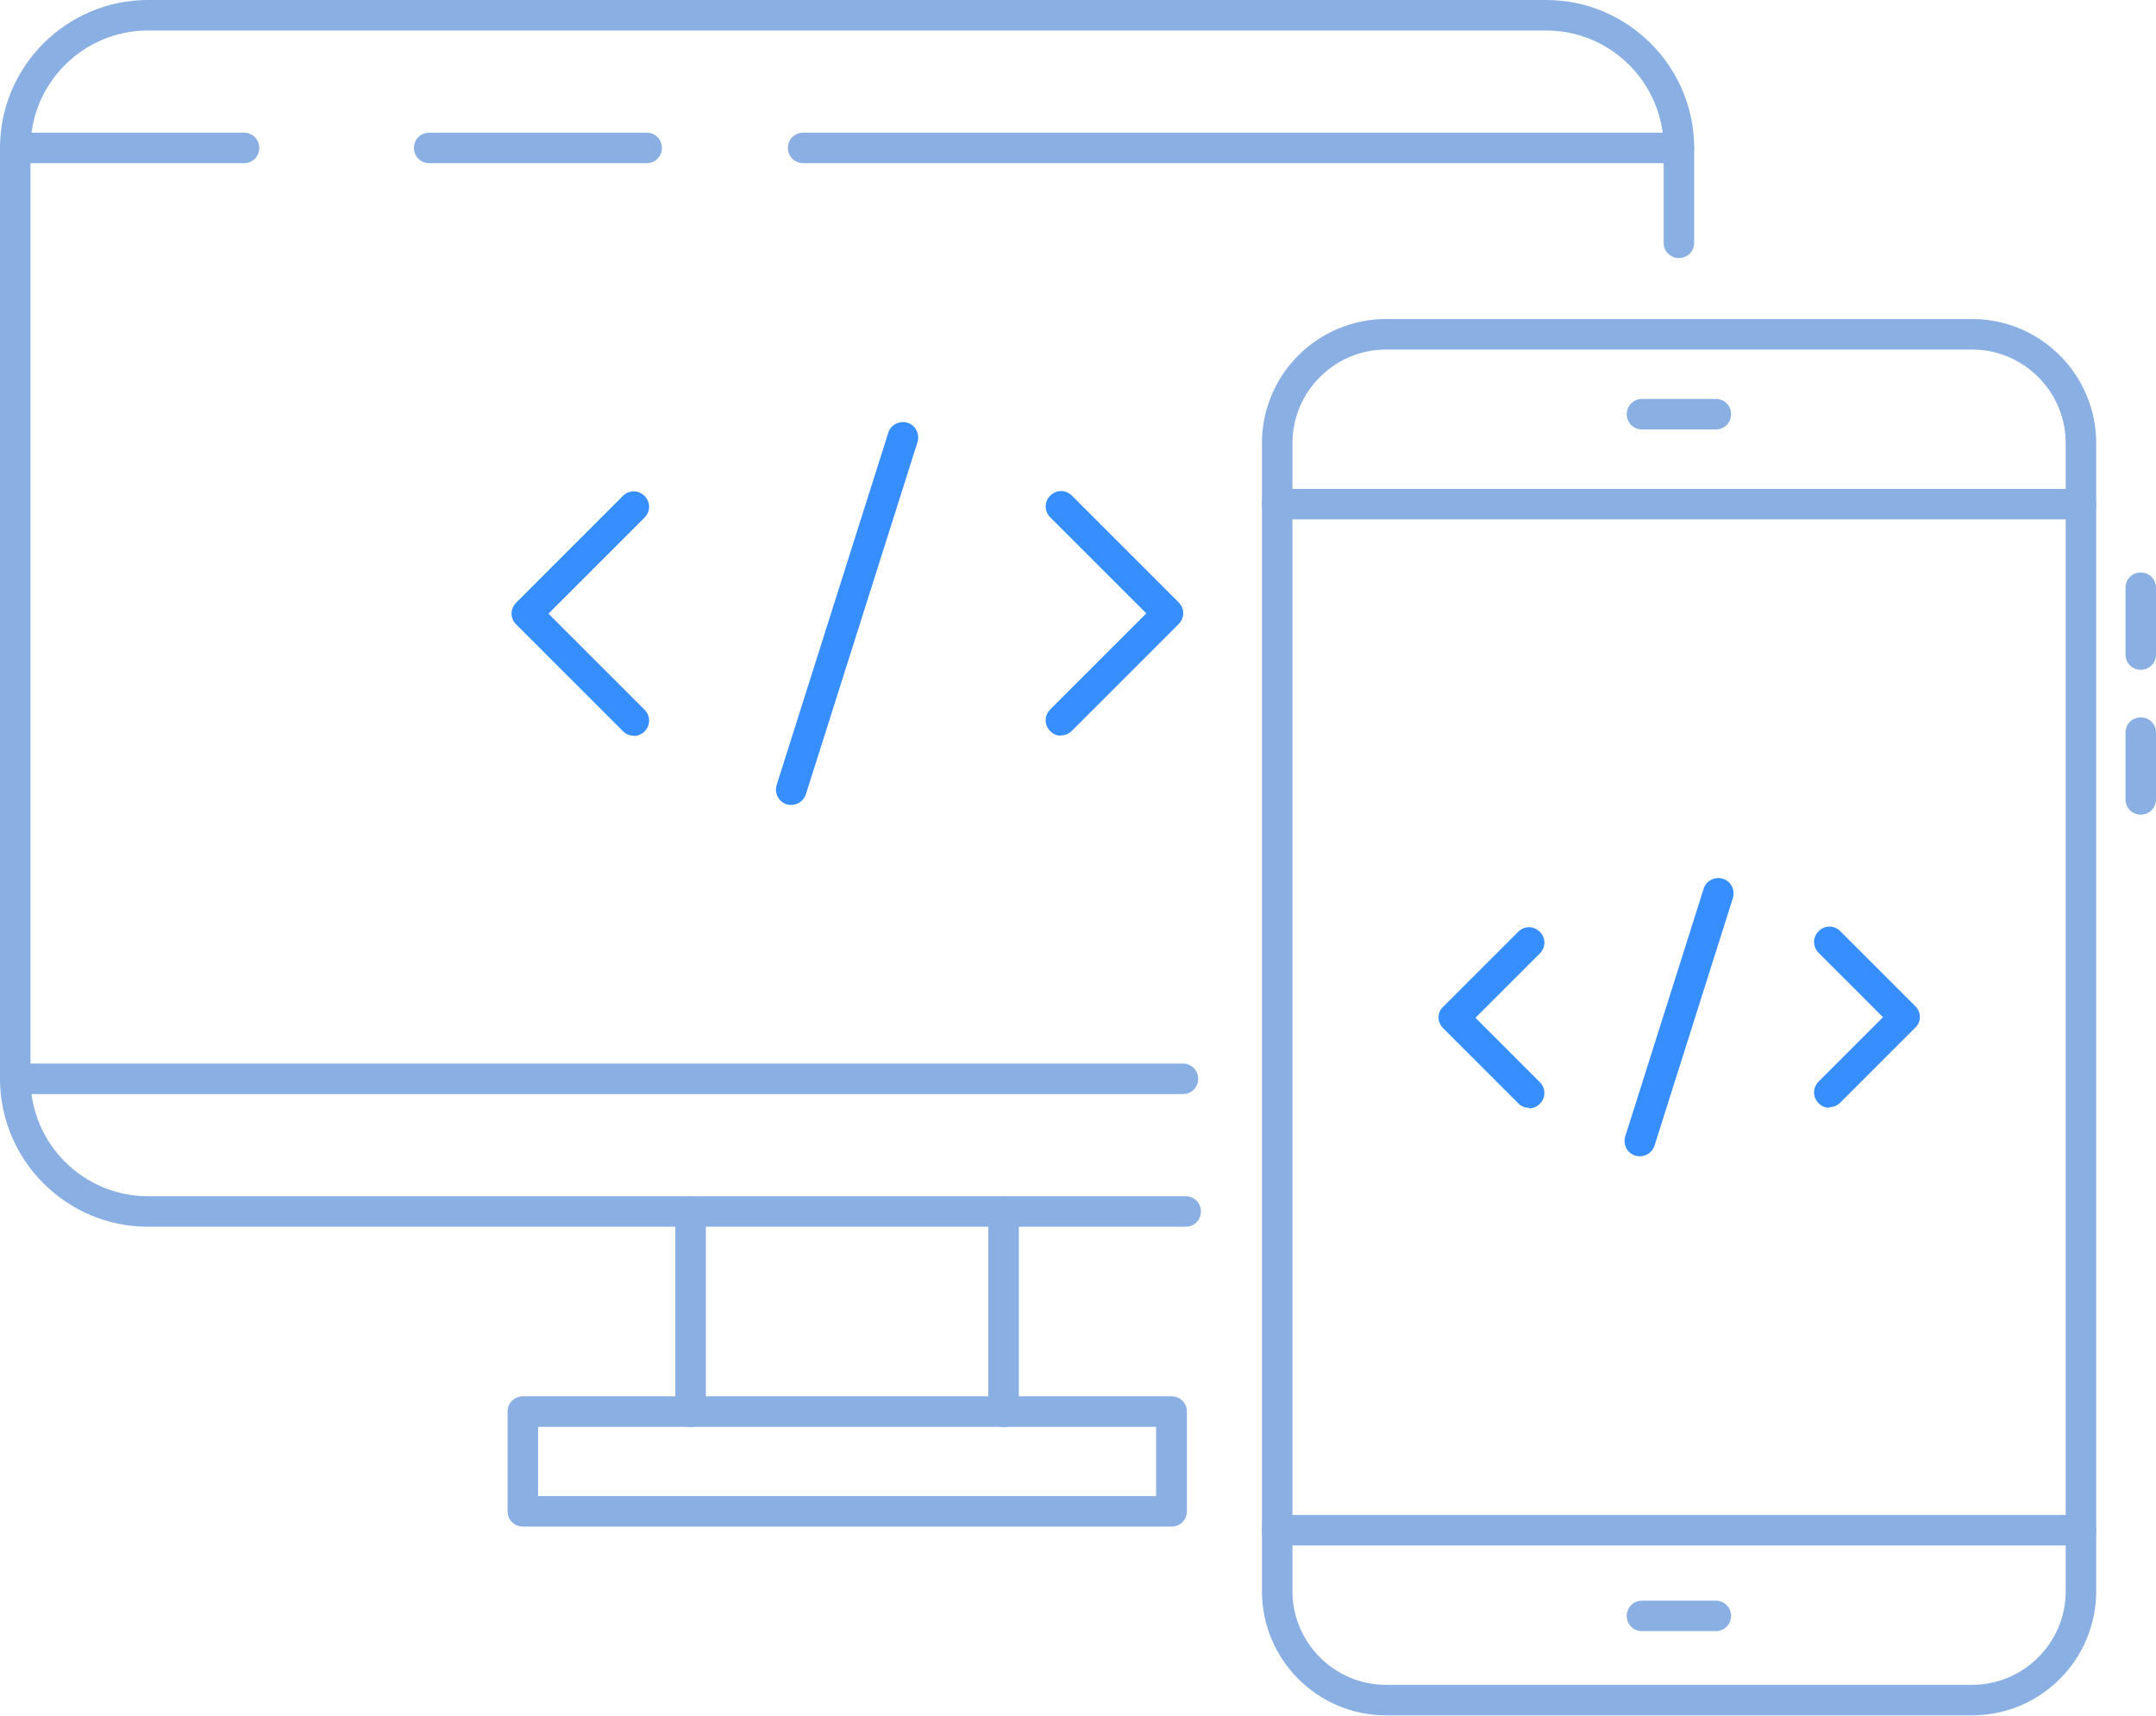
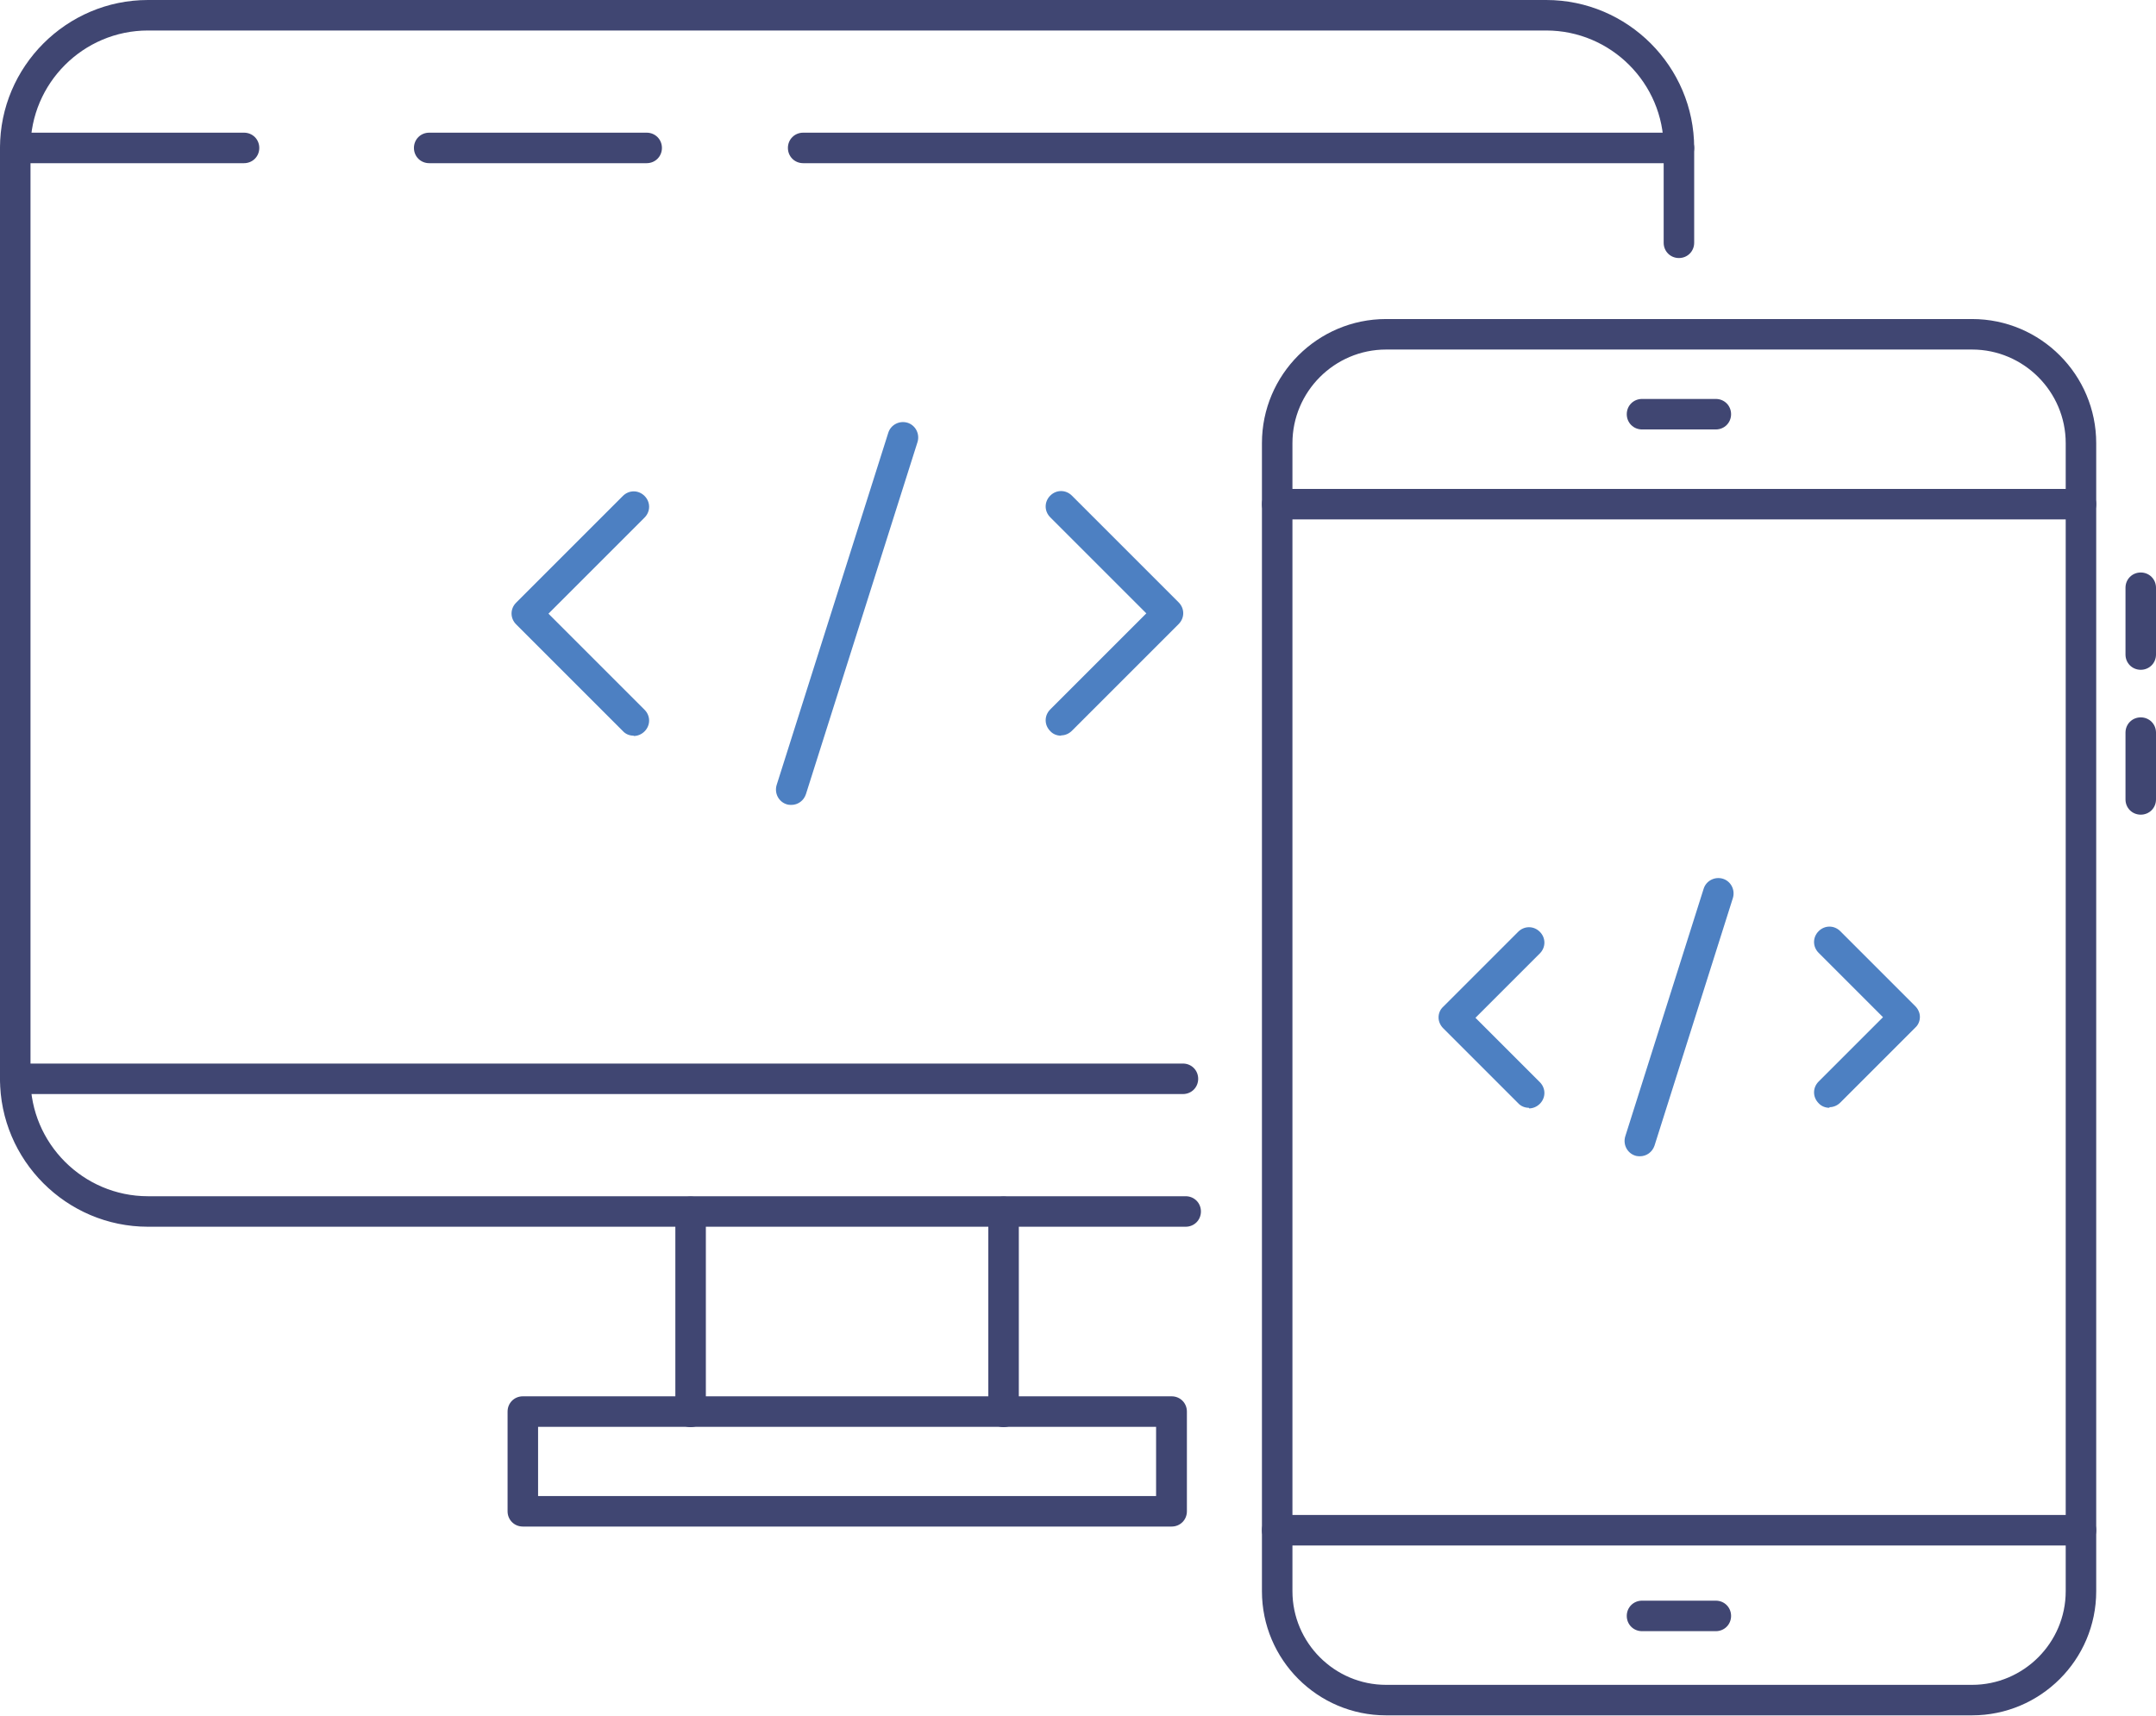
<svg xmlns="http://www.w3.org/2000/svg" id="uuid-fcf9815a-da40-40dd-86cb-aed9435e9f9f" viewBox="0 0 70.68 56.24">
  <defs>
-     <style>.uuid-4213b60c-7c6a-479f-87fd-f5b967e810cd{fill:#378eff;}.uuid-e76b3096-14ac-4870-946d-cf8b68abcea7{fill:#8ab0e3;}</style>
+     <style>.uuid-4213b60c-7c6a-479f-87fd-f5b967e810cd{fill:#4d80c2;}.uuid-e76b3096-14ac-4870-946d-cf8b68abcea7{fill: #404672;}</style>
  </defs>
  <path class="uuid-e76b3096-14ac-4870-946d-cf8b68abcea7" d="M38.87,40.22H4.85c-2.67,0-4.85-2.18-4.85-4.85V4.85C0,2.18,2.18,0,4.85,0H50.69c2.67,0,4.85,2.18,4.85,4.85v3.11c0,.28-.22,.5-.5,.5s-.5-.22-.5-.5v-3.11c0-2.12-1.73-3.85-3.85-3.85H4.85c-2.12,0-3.85,1.73-3.85,3.85v30.52c0,2.12,1.73,3.85,3.85,3.85H38.87c.28,0,.5,.22,.5,.5s-.22,.5-.5,.5Z" />
  <path class="uuid-e76b3096-14ac-4870-946d-cf8b68abcea7" d="M64.65,56.24h-19.21c-2.25,0-4.07-1.83-4.07-4.07V14.53c0-2.25,1.83-4.07,4.07-4.07h19.21c2.25,0,4.07,1.83,4.07,4.07V52.17c0,2.25-1.83,4.07-4.07,4.07ZM45.44,11.46c-1.69,0-3.07,1.38-3.07,3.07V52.17c0,1.69,1.38,3.07,3.07,3.07h19.21c1.69,0,3.07-1.38,3.07-3.07V14.53c0-1.69-1.38-3.07-3.07-3.07h-19.21Z" />
  <path class="uuid-e76b3096-14ac-4870-946d-cf8b68abcea7" d="M38.78,35.87H.5c-.28,0-.5-.22-.5-.5s.22-.5,.5-.5H38.78c.28,0,.5,.22,.5,.5s-.22,.5-.5,.5Z" />
  <path class="uuid-e76b3096-14ac-4870-946d-cf8b68abcea7" d="M8.01,5.35H.51C.24,5.35,.01,5.13,.01,4.85s.22-.5,.5-.5h7.49c.28,0,.5,.22,.5,.5s-.22,.5-.5,.5Z" />
  <path class="uuid-e76b3096-14ac-4870-946d-cf8b68abcea7" d="M21.2,5.35h-7.13c-.28,0-.5-.22-.5-.5s.22-.5,.5-.5h7.13c.28,0,.5,.22,.5,.5s-.22,.5-.5,.5Z" />
  <path class="uuid-e76b3096-14ac-4870-946d-cf8b68abcea7" d="M55.04,5.35H26.33c-.28,0-.5-.22-.5-.5s.22-.5,.5-.5h28.71c.28,0,.5,.22,.5,.5s-.22,.5-.5,.5Z" />
  <g>
    <path class="uuid-e76b3096-14ac-4870-946d-cf8b68abcea7" d="M22.64,46.79c-.28,0-.5-.22-.5-.5v-6.56c0-.28,.22-.5,.5-.5s.5,.22,.5,.5v6.56c0,.28-.22,.5-.5,.5Z" />
    <path class="uuid-e76b3096-14ac-4870-946d-cf8b68abcea7" d="M32.9,46.79c-.28,0-.5-.22-.5-.5v-6.56c0-.28,.22-.5,.5-.5s.5,.22,.5,.5v6.56c0,.28-.22,.5-.5,.5Z" />
  </g>
  <path class="uuid-e76b3096-14ac-4870-946d-cf8b68abcea7" d="M38.4,50.05H17.14c-.28,0-.5-.22-.5-.5v-3.27c0-.28,.22-.5,.5-.5h21.27c.28,0,.5,.22,.5,.5v3.27c0,.28-.22,.5-.5,.5Zm-20.77-1h20.27v-2.27H17.64v2.27Z" />
  <path class="uuid-e76b3096-14ac-4870-946d-cf8b68abcea7" d="M68.22,50.67h-26.35c-.28,0-.5-.22-.5-.5s.22-.5,.5-.5h26.35c.28,0,.5,.22,.5,.5s-.22,.5-.5,.5Z" />
  <path class="uuid-e76b3096-14ac-4870-946d-cf8b68abcea7" d="M68.22,17.03h-26.35c-.28,0-.5-.22-.5-.5s.22-.5,.5-.5h26.35c.28,0,.5,.22,.5,.5s-.22,.5-.5,.5Z" />
  <path class="uuid-e76b3096-14ac-4870-946d-cf8b68abcea7" d="M56.25,14.08h-2.42c-.28,0-.5-.22-.5-.5s.22-.5,.5-.5h2.42c.28,0,.5,.22,.5,.5s-.22,.5-.5,.5Z" />
  <path class="uuid-e76b3096-14ac-4870-946d-cf8b68abcea7" d="M56.25,53.48h-2.42c-.28,0-.5-.22-.5-.5s.22-.5,.5-.5h2.42c.28,0,.5,.22,.5,.5s-.22,.5-.5,.5Z" />
  <g>
    <path class="uuid-e76b3096-14ac-4870-946d-cf8b68abcea7" d="M70.18,21.96c-.28,0-.5-.22-.5-.5v-2.19c0-.28,.22-.5,.5-.5s.5,.22,.5,.5v2.19c0,.28-.22,.5-.5,.5Z" />
    <path class="uuid-e76b3096-14ac-4870-946d-cf8b68abcea7" d="M70.18,26.71c-.28,0-.5-.22-.5-.5v-2.19c0-.28,.22-.5,.5-.5s.5,.22,.5,.5v2.19c0,.28-.22,.5-.5,.5Z" />
  </g>
  <g>
    <path class="uuid-4213b60c-7c6a-479f-87fd-f5b967e810cd" d="M25.94,26.39s-.1,0-.15-.02c-.26-.08-.41-.36-.33-.63l3.66-11.55c.08-.26,.36-.41,.63-.33,.26,.08,.41,.36,.33,.63l-3.66,11.55c-.07,.21-.26,.35-.48,.35Z" />
    <g>
      <path class="uuid-4213b60c-7c6a-479f-87fd-f5b967e810cd" d="M20.77,24.12c-.13,0-.26-.05-.35-.15l-3.5-3.5c-.2-.2-.2-.51,0-.71l3.5-3.5c.2-.2,.51-.2,.71,0,.2,.2,.2,.51,0,.71l-3.15,3.15,3.15,3.15c.2,.2,.2,.51,0,.71-.1,.1-.23,.15-.35,.15Z" />
      <path class="uuid-4213b60c-7c6a-479f-87fd-f5b967e810cd" d="M34.78,24.12c-.13,0-.26-.05-.35-.15-.2-.2-.2-.51,0-.71l3.15-3.15-3.15-3.15c-.2-.2-.2-.51,0-.71,.2-.2,.51-.2,.71,0l3.5,3.5c.2,.2,.2,.51,0,.71l-3.5,3.5c-.1,.1-.23,.15-.35,.15Z" />
    </g>
  </g>
  <g>
    <path class="uuid-4213b60c-7c6a-479f-87fd-f5b967e810cd" d="M53.76,37.91s-.1,0-.15-.02c-.26-.08-.41-.36-.33-.63l2.57-8.12c.08-.26,.36-.41,.63-.33,.26,.08,.41,.36,.33,.63l-2.57,8.12c-.07,.21-.26,.35-.48,.35Z" />
    <g>
      <path class="uuid-4213b60c-7c6a-479f-87fd-f5b967e810cd" d="M50.12,36.32c-.13,0-.26-.05-.35-.15l-2.46-2.46c-.09-.09-.15-.22-.15-.35s.05-.26,.15-.35l2.46-2.46c.2-.2,.51-.2,.71,0s.2,.51,0,.71l-2.11,2.11,2.11,2.11c.2,.2,.2,.51,0,.71-.1,.1-.23,.15-.35,.15Z" />
      <path class="uuid-4213b60c-7c6a-479f-87fd-f5b967e810cd" d="M59.97,36.32c-.13,0-.26-.05-.35-.15-.2-.2-.2-.51,0-.71l2.11-2.11-2.11-2.11c-.2-.2-.2-.51,0-.71,.2-.2,.51-.2,.71,0l2.46,2.46c.09,.09,.15,.22,.15,.35s-.05,.26-.15,.35l-2.46,2.46c-.1,.1-.23,.15-.35,.15Z" />
    </g>
  </g>
</svg>
